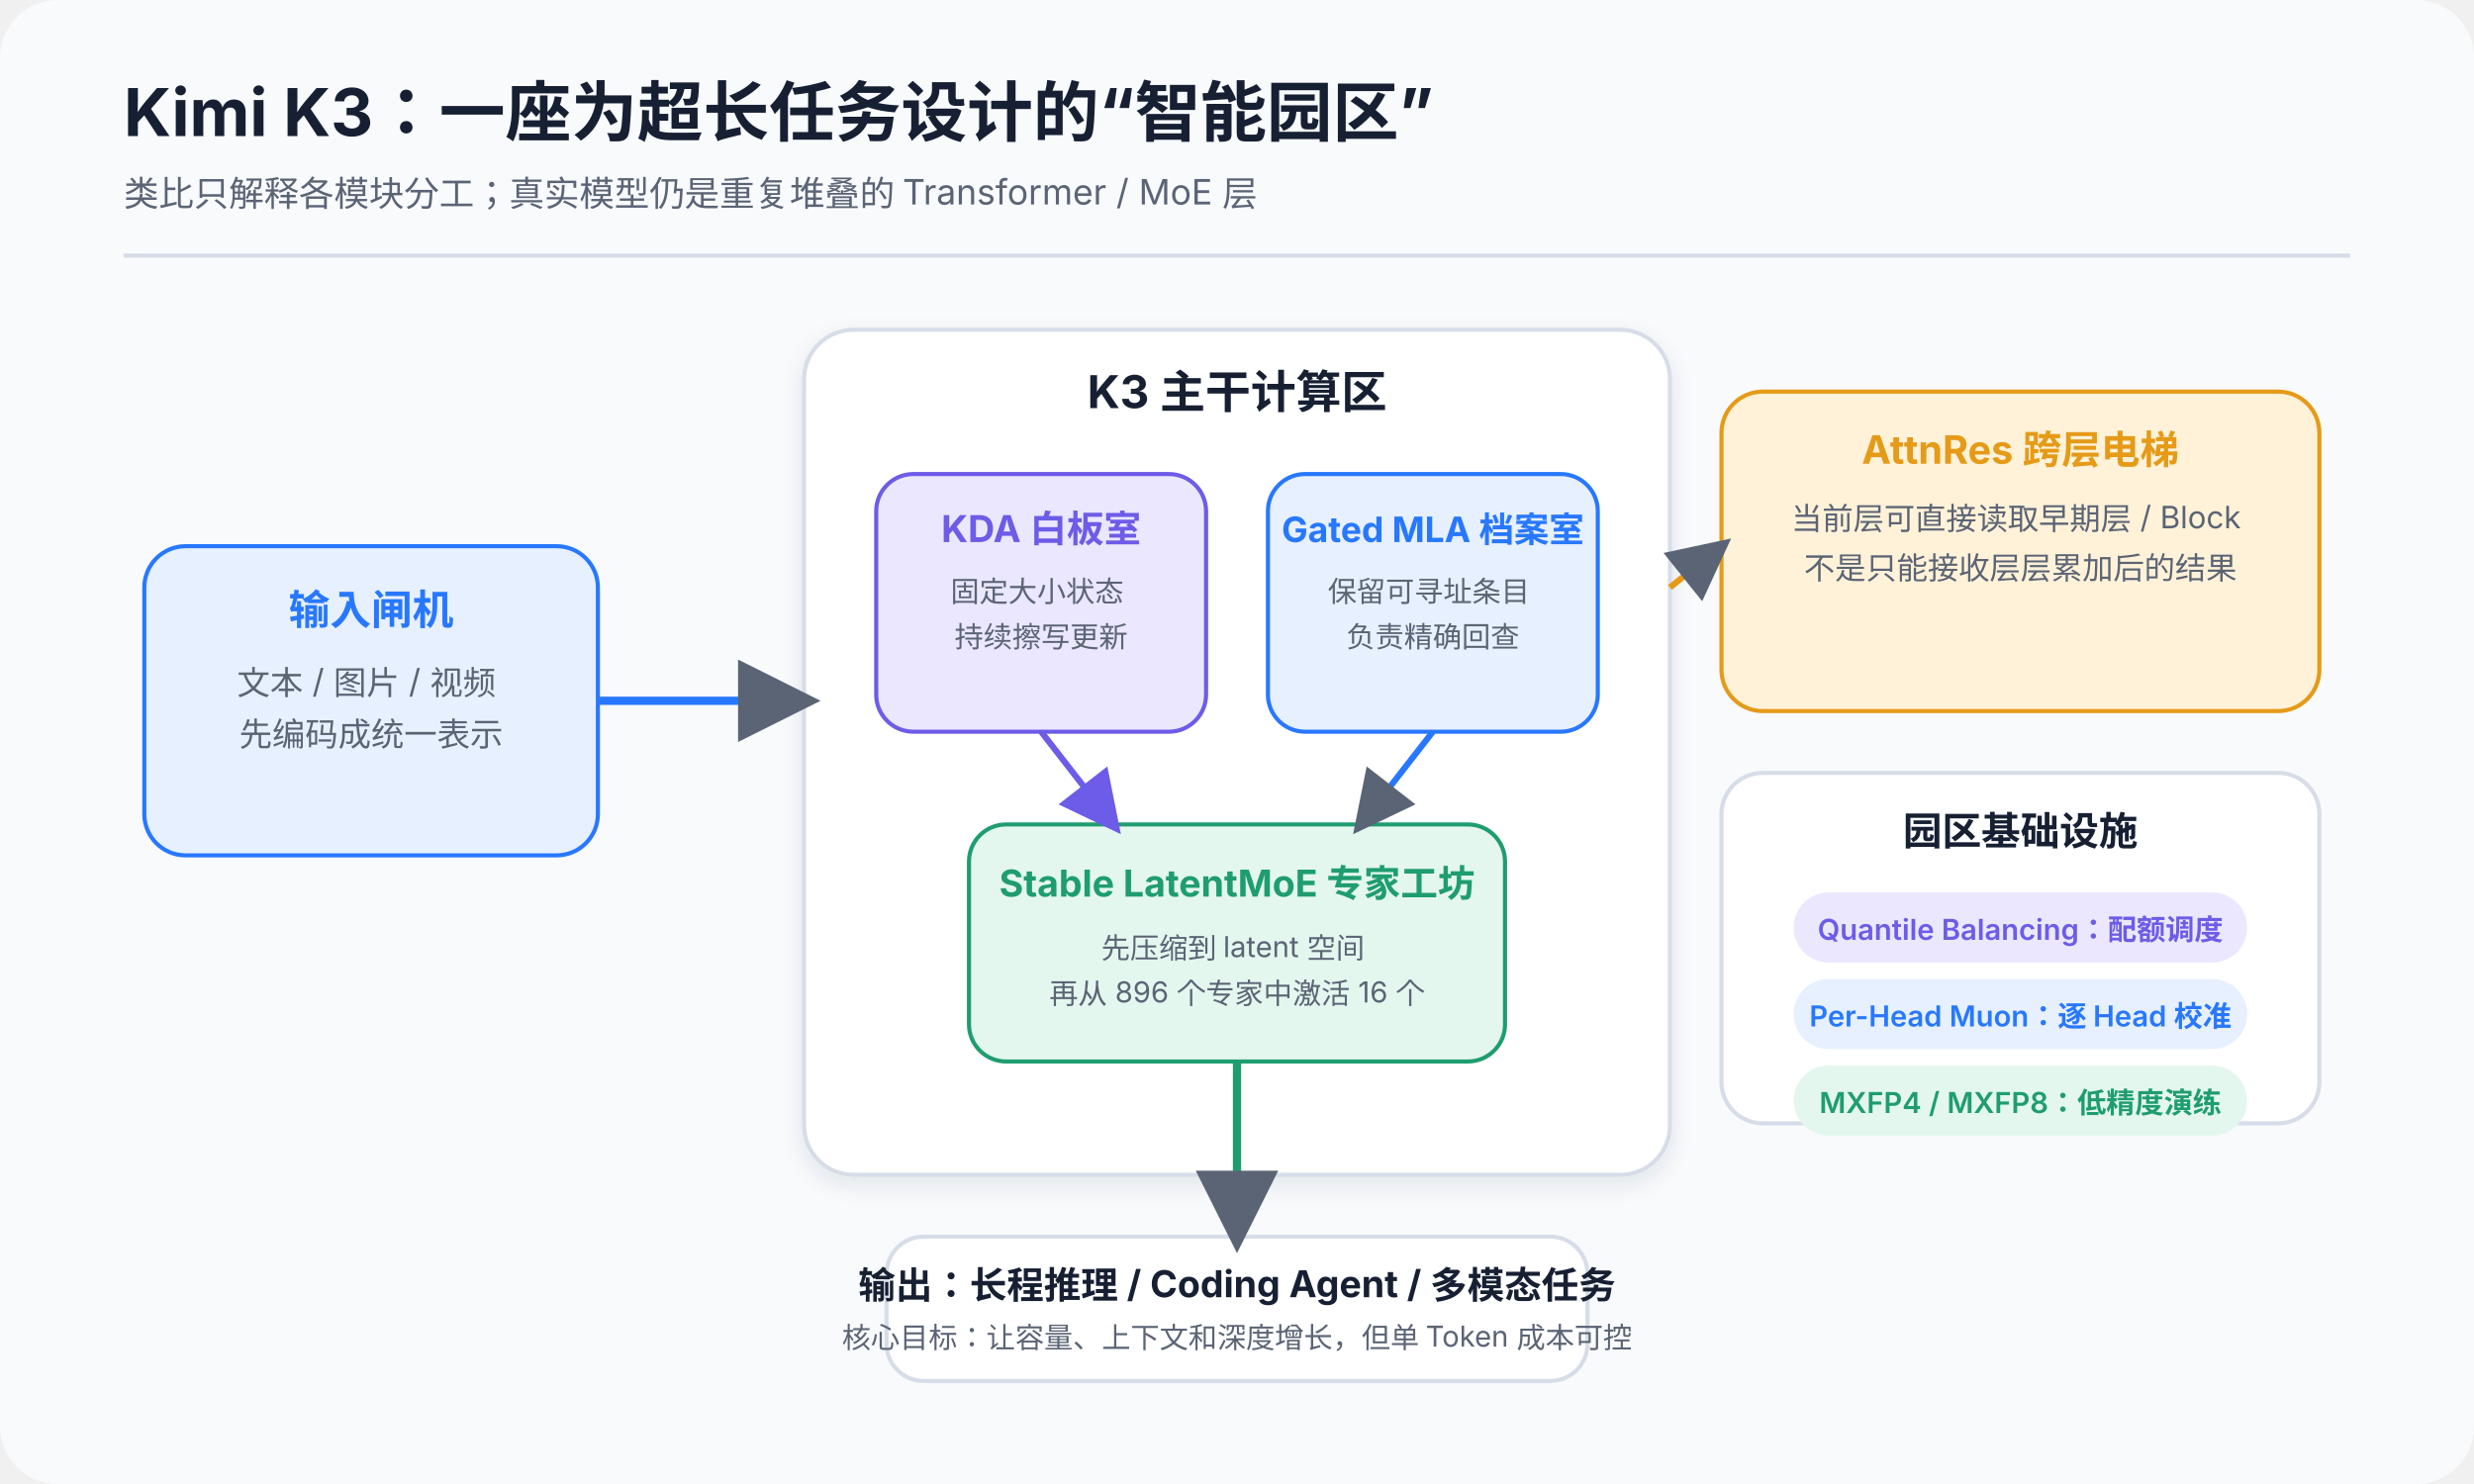
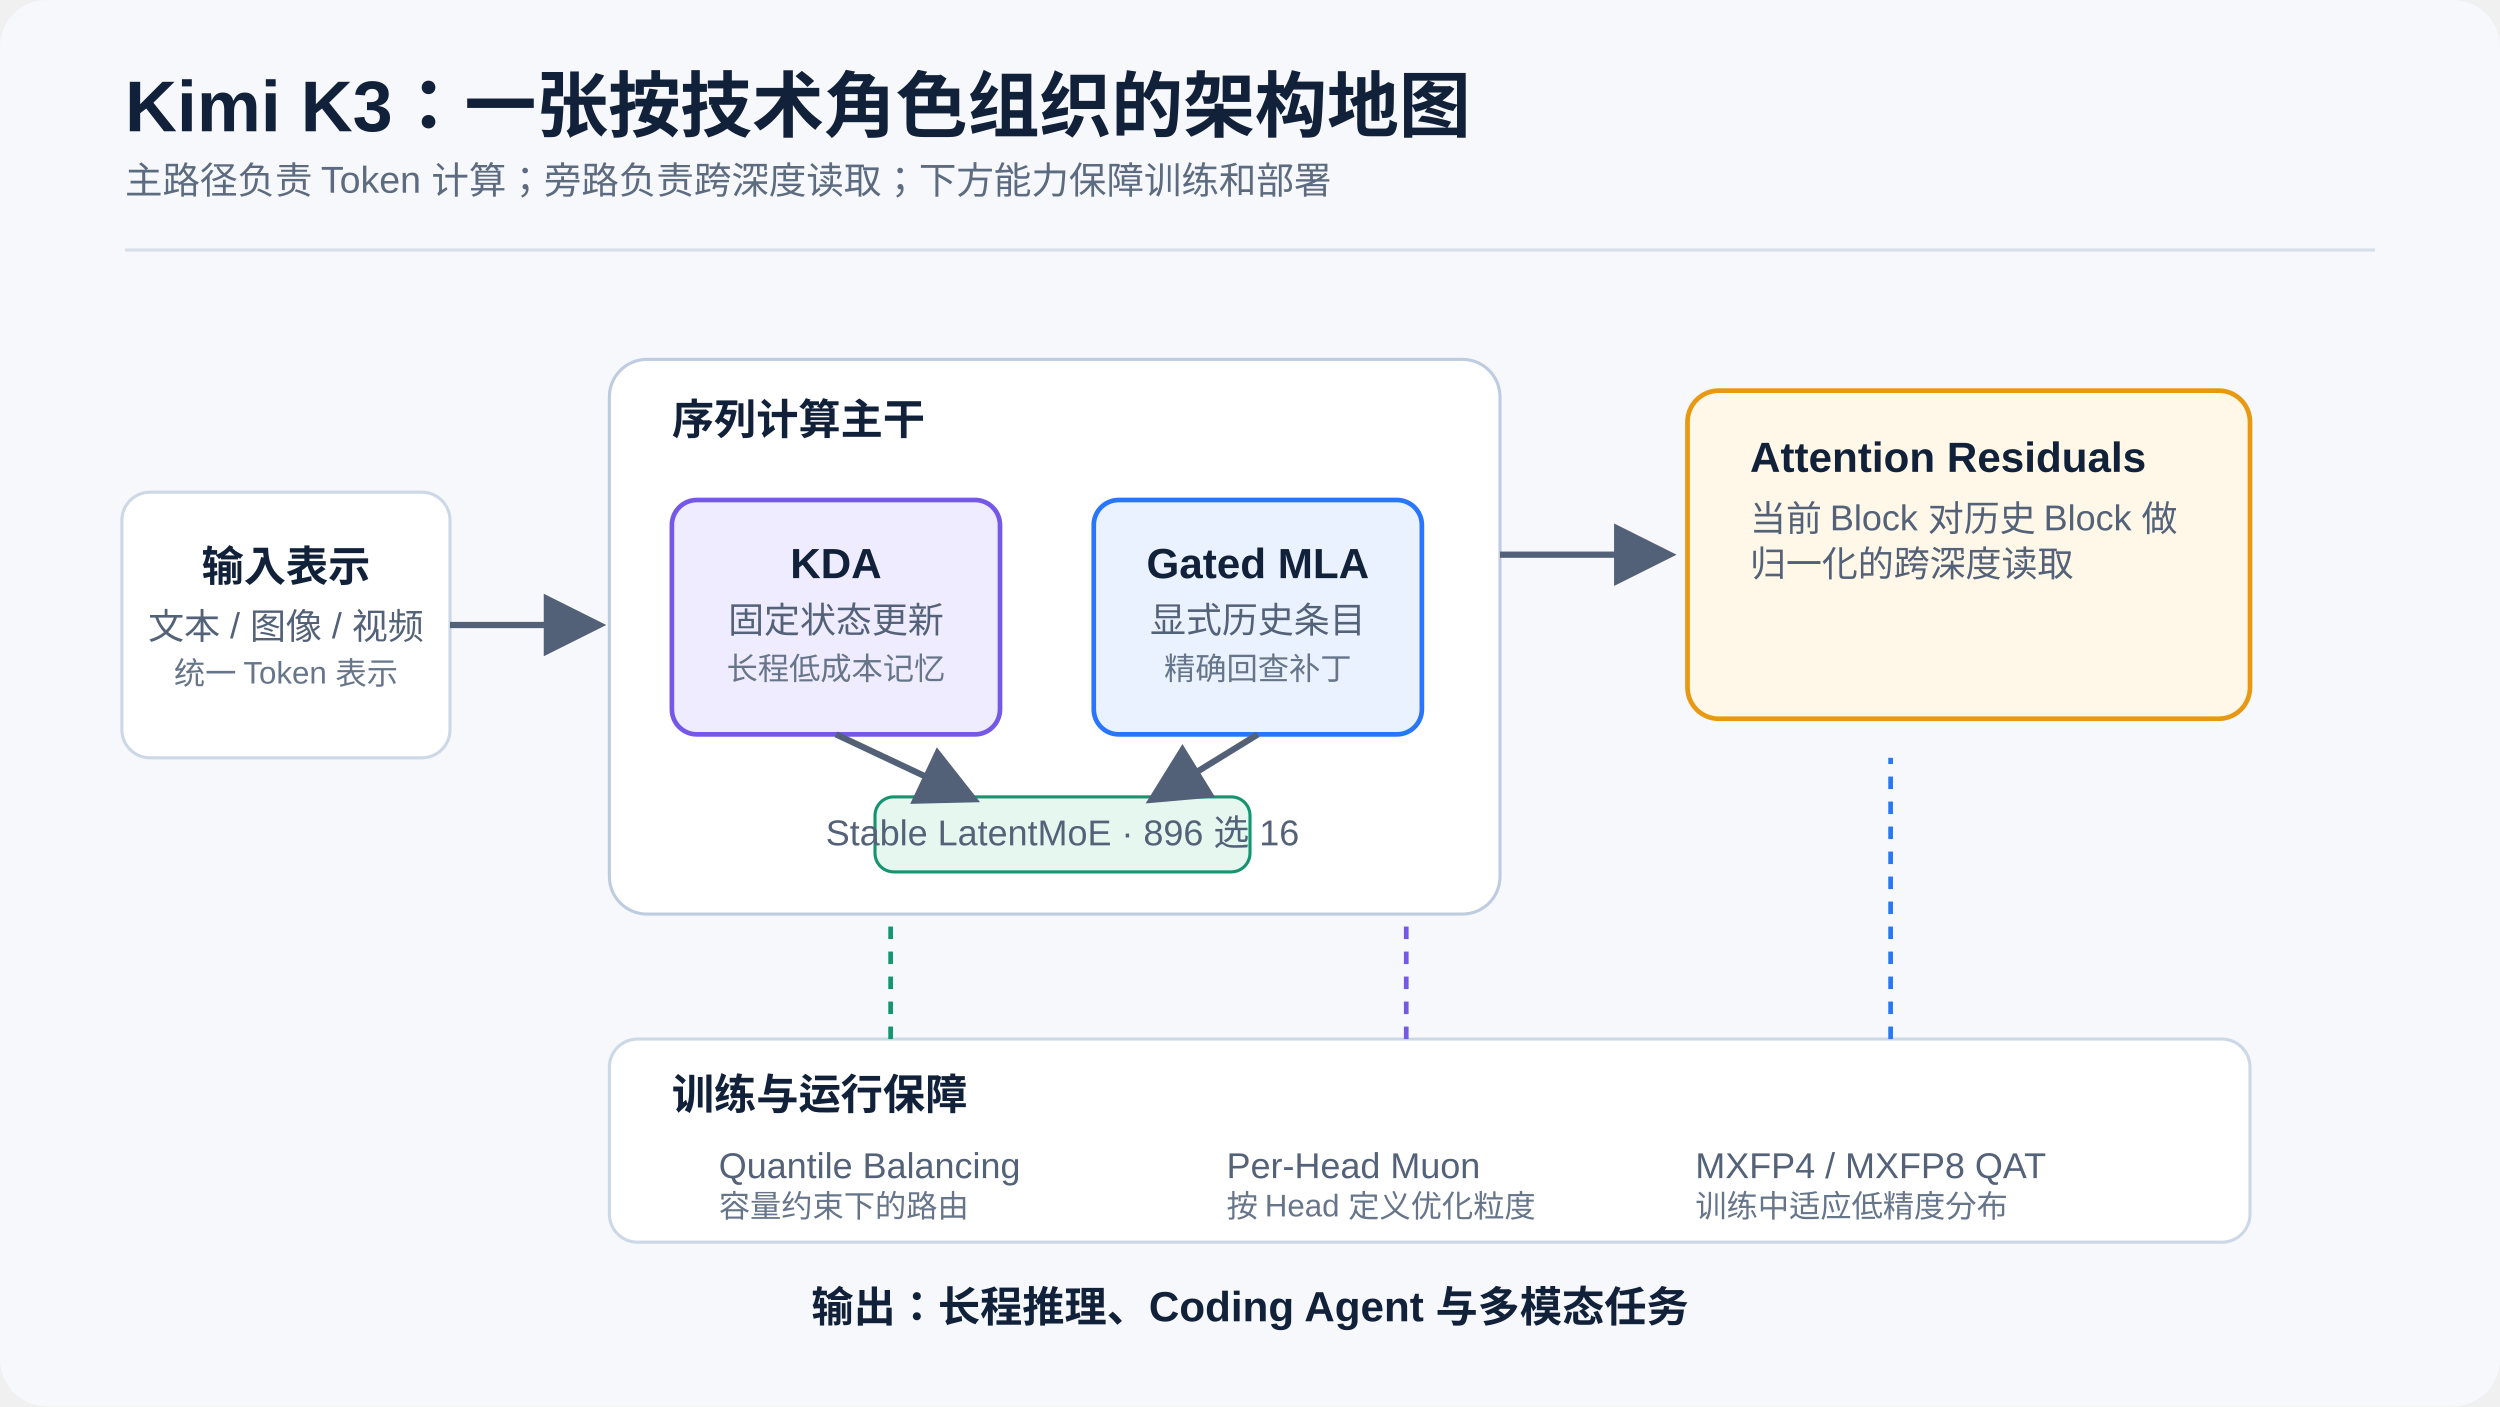
- <svg xmlns="http://www.w3.org/2000/svg" viewBox="0 0 1200 720" width="1200" height="720">
+ <svg xmlns="http://www.w3.org/2000/svg" viewBox="0 0 1600 900" role="img" aria-labelledby="title desc">
  <defs>
-     <marker id="arrow" markerWidth="10" markerHeight="10" refX="8" refY="5" orient="auto" markerUnits="strokeWidth">
-       <path d="M0,0 L10,5 L0,10 z" fill="#5B6475" />
+     <marker id="a" markerWidth="10" markerHeight="10" refX="8" refY="5" orient="auto">
+       <path d="M0 0L10 5L0 10z" fill="#526078" />
    </marker>
-     <marker id="arrow-purple" markerWidth="10" markerHeight="10" refX="8" refY="5" orient="auto" markerUnits="strokeWidth">
-       <path d="M0,0 L10,5 L0,10 z" fill="#6D5CE7" />
-     </marker>
-     <filter id="shadow" x="-20%" y="-20%" width="140%" height="140%">
-       <feDropShadow dx="0" dy="4" stdDeviation="5" flood-color="#22304A" flood-opacity="0.10" />
-     </filter>
+     <style>text{font-family:Arial,'Microsoft YaHei',sans-serif;fill:#12213a}.t{font-size:46px;font-weight:700}.s{font-size:24px;fill:#5d6b80}.h{font-size:27px;font-weight:700}.b{font-size:23px;fill:#536278}.k{font-size:20px;fill:#66758a}.card{fill:#fff;stroke:#cdd8e6;stroke-width:2}.line{stroke:#526078;stroke-width:4;fill:none;marker-end:url(#a)}</style>
  </defs>
-   <rect width="1200" height="720" rx="28" fill="#F8FAFC" />
-   <text x="60" y="66" font-family="Inter, 'PingFang SC', 'Microsoft YaHei', Arial, sans-serif" font-size="32" font-weight="700" fill="#172033">Kimi K3：一座为超长任务设计的“智能园区”</text>
-   <text x="60" y="100" font-family="Inter, 'PingFang SC', 'Microsoft YaHei', Arial, sans-serif" font-size="17" fill="#5B6475">类比只解释各模块分工；真实模型仍是重复堆叠的 Transformer / MoE 层</text>
-   <line x1="60" y1="124" x2="1140" y2="124" stroke="#D7DDE8" stroke-width="2" />
-   <rect x="390" y="160" width="420" height="410" rx="24" fill="#FFFFFF" stroke="#D7DDE8" stroke-width="2" filter="url(#shadow)" />
-   <text x="600" y="198" font-family="Inter, 'PingFang SC', 'Microsoft YaHei', Arial, sans-serif" font-size="22" font-weight="700" fill="#172033" text-anchor="middle">K3 主干计算区</text>
-   <rect x="70" y="265" width="220" height="150" rx="20" fill="#E7F0FF" stroke="#2878FF" stroke-width="2" />
-   <text x="180" y="303" font-family="Inter, 'PingFang SC', 'Microsoft YaHei', Arial, sans-serif" font-size="20" font-weight="700" fill="#2878FF" text-anchor="middle">输入闸机</text>
-   <text x="180" y="337" font-family="Inter, 'PingFang SC', 'Microsoft YaHei', Arial, sans-serif" font-size="16" fill="#5B6475" text-anchor="middle">
-     <tspan x="180">文本 / 图片 / 视频</tspan>
-     <tspan x="180" dy="25">先编码成统一表示</tspan>
-   </text>
-   <line x1="290" y1="340" x2="390" y2="340" stroke="#2878FF" stroke-width="4" marker-end="url(#arrow)" />
-   <rect x="425" y="230" width="160" height="125" rx="18" fill="#EAE7FF" stroke="#6D5CE7" stroke-width="2" />
-   <text x="505" y="263" font-family="Inter, 'PingFang SC', 'Microsoft YaHei', Arial, sans-serif" font-size="18" font-weight="700" fill="#6D5CE7" text-anchor="middle">KDA 白板室</text>
-   <text x="505" y="292" font-family="Inter, 'PingFang SC', 'Microsoft YaHei', Arial, sans-serif" font-size="14" fill="#5B6475" text-anchor="middle">
-     <tspan x="505">固定大小状态</tspan>
-     <tspan x="505" dy="22">持续擦写更新</tspan>
-   </text>
-   <rect x="615" y="230" width="160" height="125" rx="18" fill="#E7F0FF" stroke="#2878FF" stroke-width="2" />
-   <text x="695" y="263" font-family="Inter, 'PingFang SC', 'Microsoft YaHei', Arial, sans-serif" font-size="17" font-weight="700" fill="#2878FF" text-anchor="middle">Gated MLA 档案室</text>
-   <text x="695" y="292" font-family="Inter, 'PingFang SC', 'Microsoft YaHei', Arial, sans-serif" font-size="14" fill="#5B6475" text-anchor="middle">
-     <tspan x="695">保留可寻址条目</tspan>
-     <tspan x="695" dy="22">负责精确回查</tspan>
-   </text>
-   <rect x="470" y="400" width="260" height="115" rx="18" fill="#E4F7EF" stroke="#1F9D70" stroke-width="2" />
-   <text x="600" y="435" font-family="Inter, 'PingFang SC', 'Microsoft YaHei', Arial, sans-serif" font-size="18" font-weight="700" fill="#1F9D70" text-anchor="middle">Stable LatentMoE 专家工坊</text>
-   <text x="600" y="465" font-family="Inter, 'PingFang SC', 'Microsoft YaHei', Arial, sans-serif" font-size="14" fill="#5B6475" text-anchor="middle">
-     <tspan x="600">先压缩到 latent 空间</tspan>
-     <tspan x="600" dy="22">再从 896 个专家中激活 16 个</tspan>
-   </text>
-   <line x1="505" y1="355" x2="540" y2="400" stroke="#6D5CE7" stroke-width="3" marker-end="url(#arrow-purple)" />
-   <line x1="695" y1="355" x2="660" y2="400" stroke="#2878FF" stroke-width="3" marker-end="url(#arrow)" />
-   <rect x="835" y="190" width="290" height="155" rx="20" fill="#FFF2D8" stroke="#E59A18" stroke-width="2" />
-   <text x="980" y="225" font-family="Inter, 'PingFang SC', 'Microsoft YaHei', Arial, sans-serif" font-size="19" font-weight="700" fill="#E59A18" text-anchor="middle">AttnRes 跨层电梯</text>
-   <text x="980" y="257" font-family="Inter, 'PingFang SC', 'Microsoft YaHei', Arial, sans-serif" font-size="15" fill="#5B6475" text-anchor="middle">
-     <tspan x="980">当前层可直接读取早期层 / Block</tspan>
-     <tspan x="980" dy="24">不是只能接收层层累加后的结果</tspan>
-   </text>
-   <line x1="810" y1="285" x2="835" y2="265" stroke="#E59A18" stroke-width="3" marker-end="url(#arrow)" />
-   <rect x="835" y="375" width="290" height="170" rx="20" fill="#FFFFFF" stroke="#D7DDE8" stroke-width="2" />
-   <text x="980" y="410" font-family="Inter, 'PingFang SC', 'Microsoft YaHei', Arial, sans-serif" font-size="19" font-weight="700" fill="#172033" text-anchor="middle">园区基础设施</text>
-   <rect x="870" y="433" width="220" height="34" rx="17" fill="#EAE7FF" />
-   <text x="980" y="456" font-family="Inter, 'PingFang SC', 'Microsoft YaHei', Arial, sans-serif" font-size="14" font-weight="600" fill="#6D5CE7" text-anchor="middle">Quantile Balancing：配额调度</text>
-   <rect x="870" y="475" width="220" height="34" rx="17" fill="#E7F0FF" />
-   <text x="980" y="498" font-family="Inter, 'PingFang SC', 'Microsoft YaHei', Arial, sans-serif" font-size="14" font-weight="600" fill="#2878FF" text-anchor="middle">Per-Head Muon：逐 Head 校准</text>
-   <rect x="870" y="517" width="220" height="34" rx="17" fill="#E4F7EF" />
-   <text x="980" y="540" font-family="Inter, 'PingFang SC', 'Microsoft YaHei', Arial, sans-serif" font-size="14" font-weight="600" fill="#1F9D70" text-anchor="middle">MXFP4 / MXFP8：低精度演练</text>
-   <rect x="430" y="600" width="340" height="70" rx="18" fill="#FFFFFF" stroke="#D7DDE8" stroke-width="2" />
-   <text x="600" y="630" font-family="Inter, 'PingFang SC', 'Microsoft YaHei', Arial, sans-serif" font-size="18" font-weight="700" fill="#172033" text-anchor="middle">输出：长程推理 / Coding Agent / 多模态任务</text>
-   <text x="600" y="654" font-family="Inter, 'PingFang SC', 'Microsoft YaHei', Arial, sans-serif" font-size="14" fill="#5B6475" text-anchor="middle">核心目标：让容量、上下文和深度增长，但单 Token 成本可控</text>
-   <line x1="600" y1="515" x2="600" y2="600" stroke="#1F9D70" stroke-width="4" marker-end="url(#arrow)" />
+   <rect width="1600" height="900" rx="30" fill="#f6f8fc" />
+   <text x="80" y="84" class="t">Kimi K3：一张按技术角色组织的架构地图</text>
+   <text x="80" y="124" class="s">主路径负责 Token 计算；旁路负责跨深度读取；下方能力保障训练和部署</text>
+   <path d="M80 160H1520" stroke="#d6deea" stroke-width="2" />
+   <rect x="78" y="315" width="210" height="170" rx="18" class="card" />
+   <text x="183" y="372" text-anchor="middle" class="h">输入表示</text>
+   <text x="183" y="409" text-anchor="middle" class="b">文本 / 图像 / 视频</text>
+   <text x="183" y="438" text-anchor="middle" class="k">统一 Token 表示</text>
+   <rect x="390" y="230" width="570" height="355" rx="24" fill="#fff" stroke="#bfcce0" stroke-width="2" />
+   <text x="430" y="278" class="h">序列计算主干</text>
+   <rect x="430" y="320" width="210" height="150" rx="16" fill="#f0ecff" stroke="#7658e8" stroke-width="3" />
+   <text x="535" y="370" text-anchor="middle" class="h" fill="#6347d4">KDA</text>
+   <text x="535" y="405" text-anchor="middle" class="b">固定状态更新</text>
+   <text x="535" y="435" text-anchor="middle" class="k">长程低成本记忆</text>
+   <rect x="700" y="320" width="210" height="150" rx="16" fill="#eaf2ff" stroke="#2876f9" stroke-width="3" />
+   <text x="805" y="370" text-anchor="middle" class="h" fill="#1965db">Gated MLA</text>
+   <text x="805" y="405" text-anchor="middle" class="b">显式历史条目</text>
+   <text x="805" y="435" text-anchor="middle" class="k">精确回查补丁</text>
+   <rect x="560" y="510" width="240" height="48" rx="12" fill="#e6f7f0" stroke="#14956f" stroke-width="2" />
+   <text x="680" y="541" text-anchor="middle" class="b">Stable LatentMoE · 896 选 16</text>
+   <path d="M288 400H380" class="line" />
+   <path d="M535 470L620 510" class="line" />
+   <path d="M805 470L740 510" class="line" />
+   <rect x="1080" y="250" width="360" height="210" rx="20" fill="#fff7e7" stroke="#e89914" stroke-width="3" />
+   <text x="1120" y="302" class="h" fill="#d58000">Attention Residuals</text>
+   <text x="1120" y="340" class="b">当前 Block 对历史 Block 做</text>
+   <text x="1120" y="369" class="b">归一化的跨深度读取</text>
+   <path d="M960 355H1065" class="line" />
+   <rect x="390" y="665" width="1050" height="130" rx="18" class="card" />
+   <text x="430" y="710" class="h">训练与运行保障</text>
+   <text x="460" y="754" class="b">Quantile Balancing</text>
+   <text x="460" y="779" class="k">容量约束下的路由</text>
+   <text x="785" y="754" class="b">Per-Head Muon</text>
+   <text x="785" y="779" class="k">按 Head 定义优化粒度</text>
+   <text x="1085" y="754" class="b">MXFP4 / MXFP8 QAT</text>
+   <text x="1085" y="779" class="k">训练中适应低精度分布</text>
+   <path d="M570 665V588" stroke="#14956f" stroke-width="3" stroke-dasharray="8 8" />
+   <path d="M900 665V588" stroke="#7658e8" stroke-width="3" stroke-dasharray="8 8" />
+   <path d="M1210 665V485" stroke="#2876f9" stroke-width="3" stroke-dasharray="8 8" />
+   <text x="800" y="846" text-anchor="middle" class="h">输出：长程推理、Coding Agent 与多模态任务</text>
</svg>
